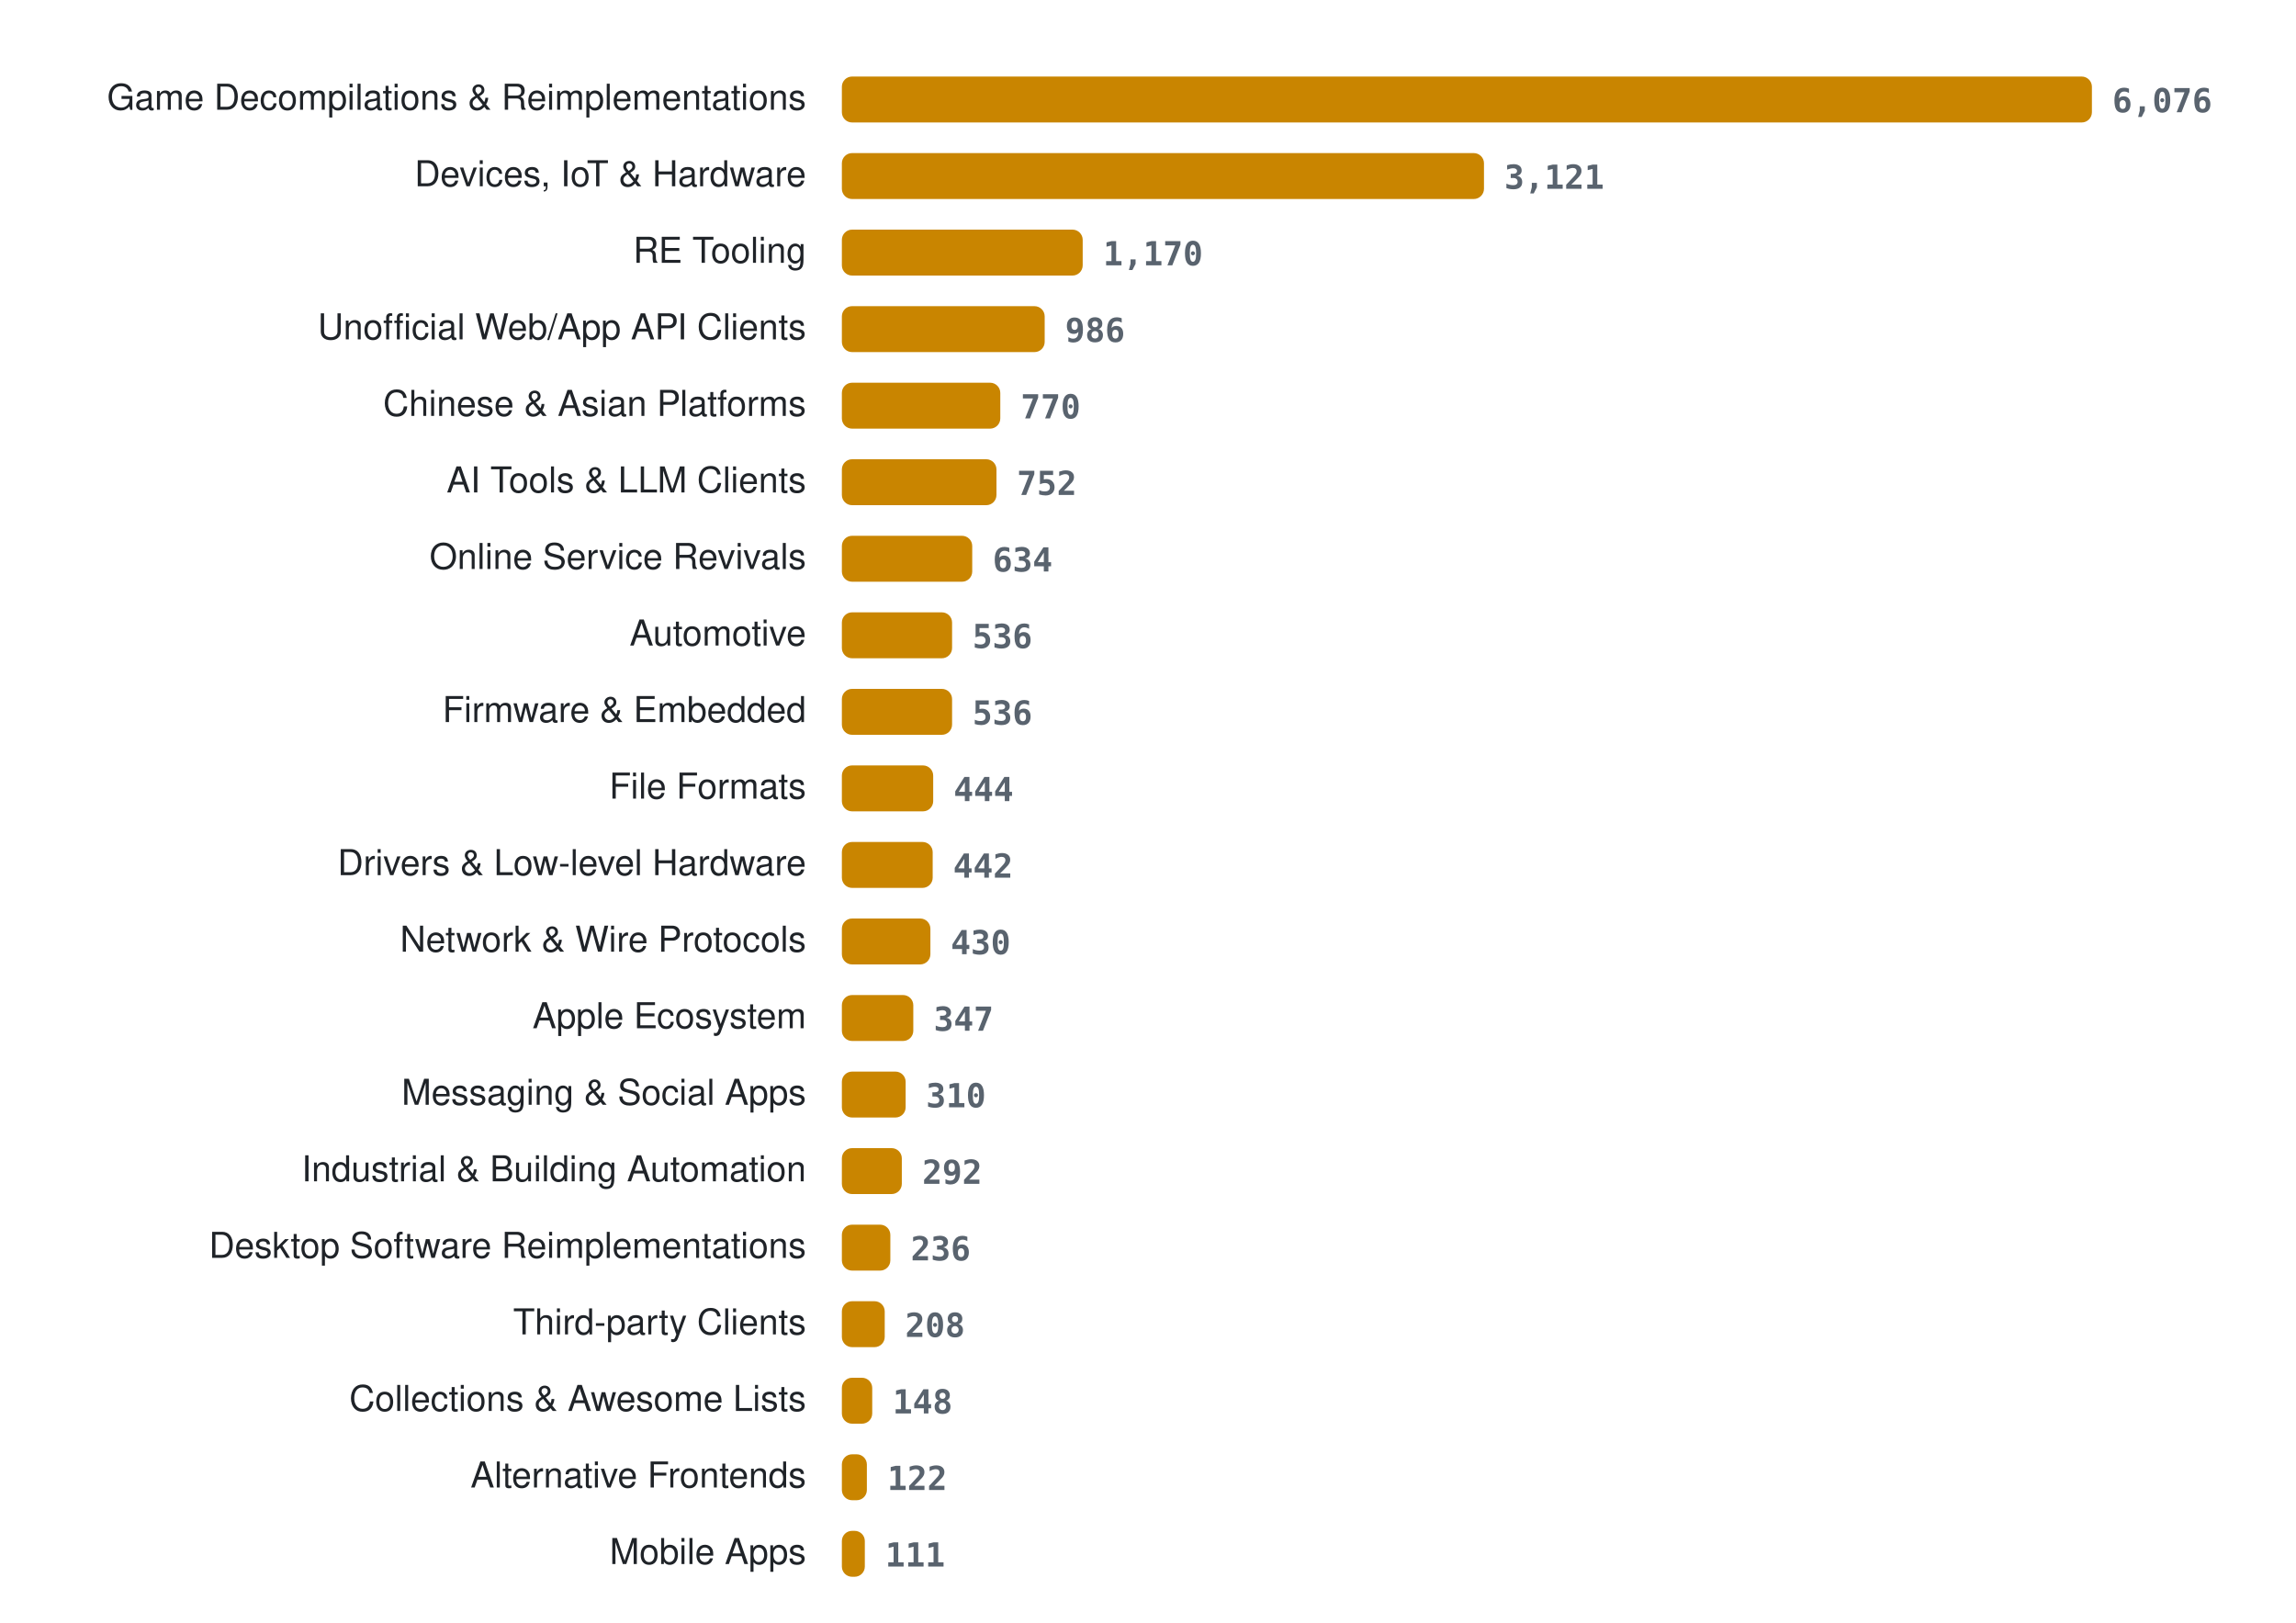
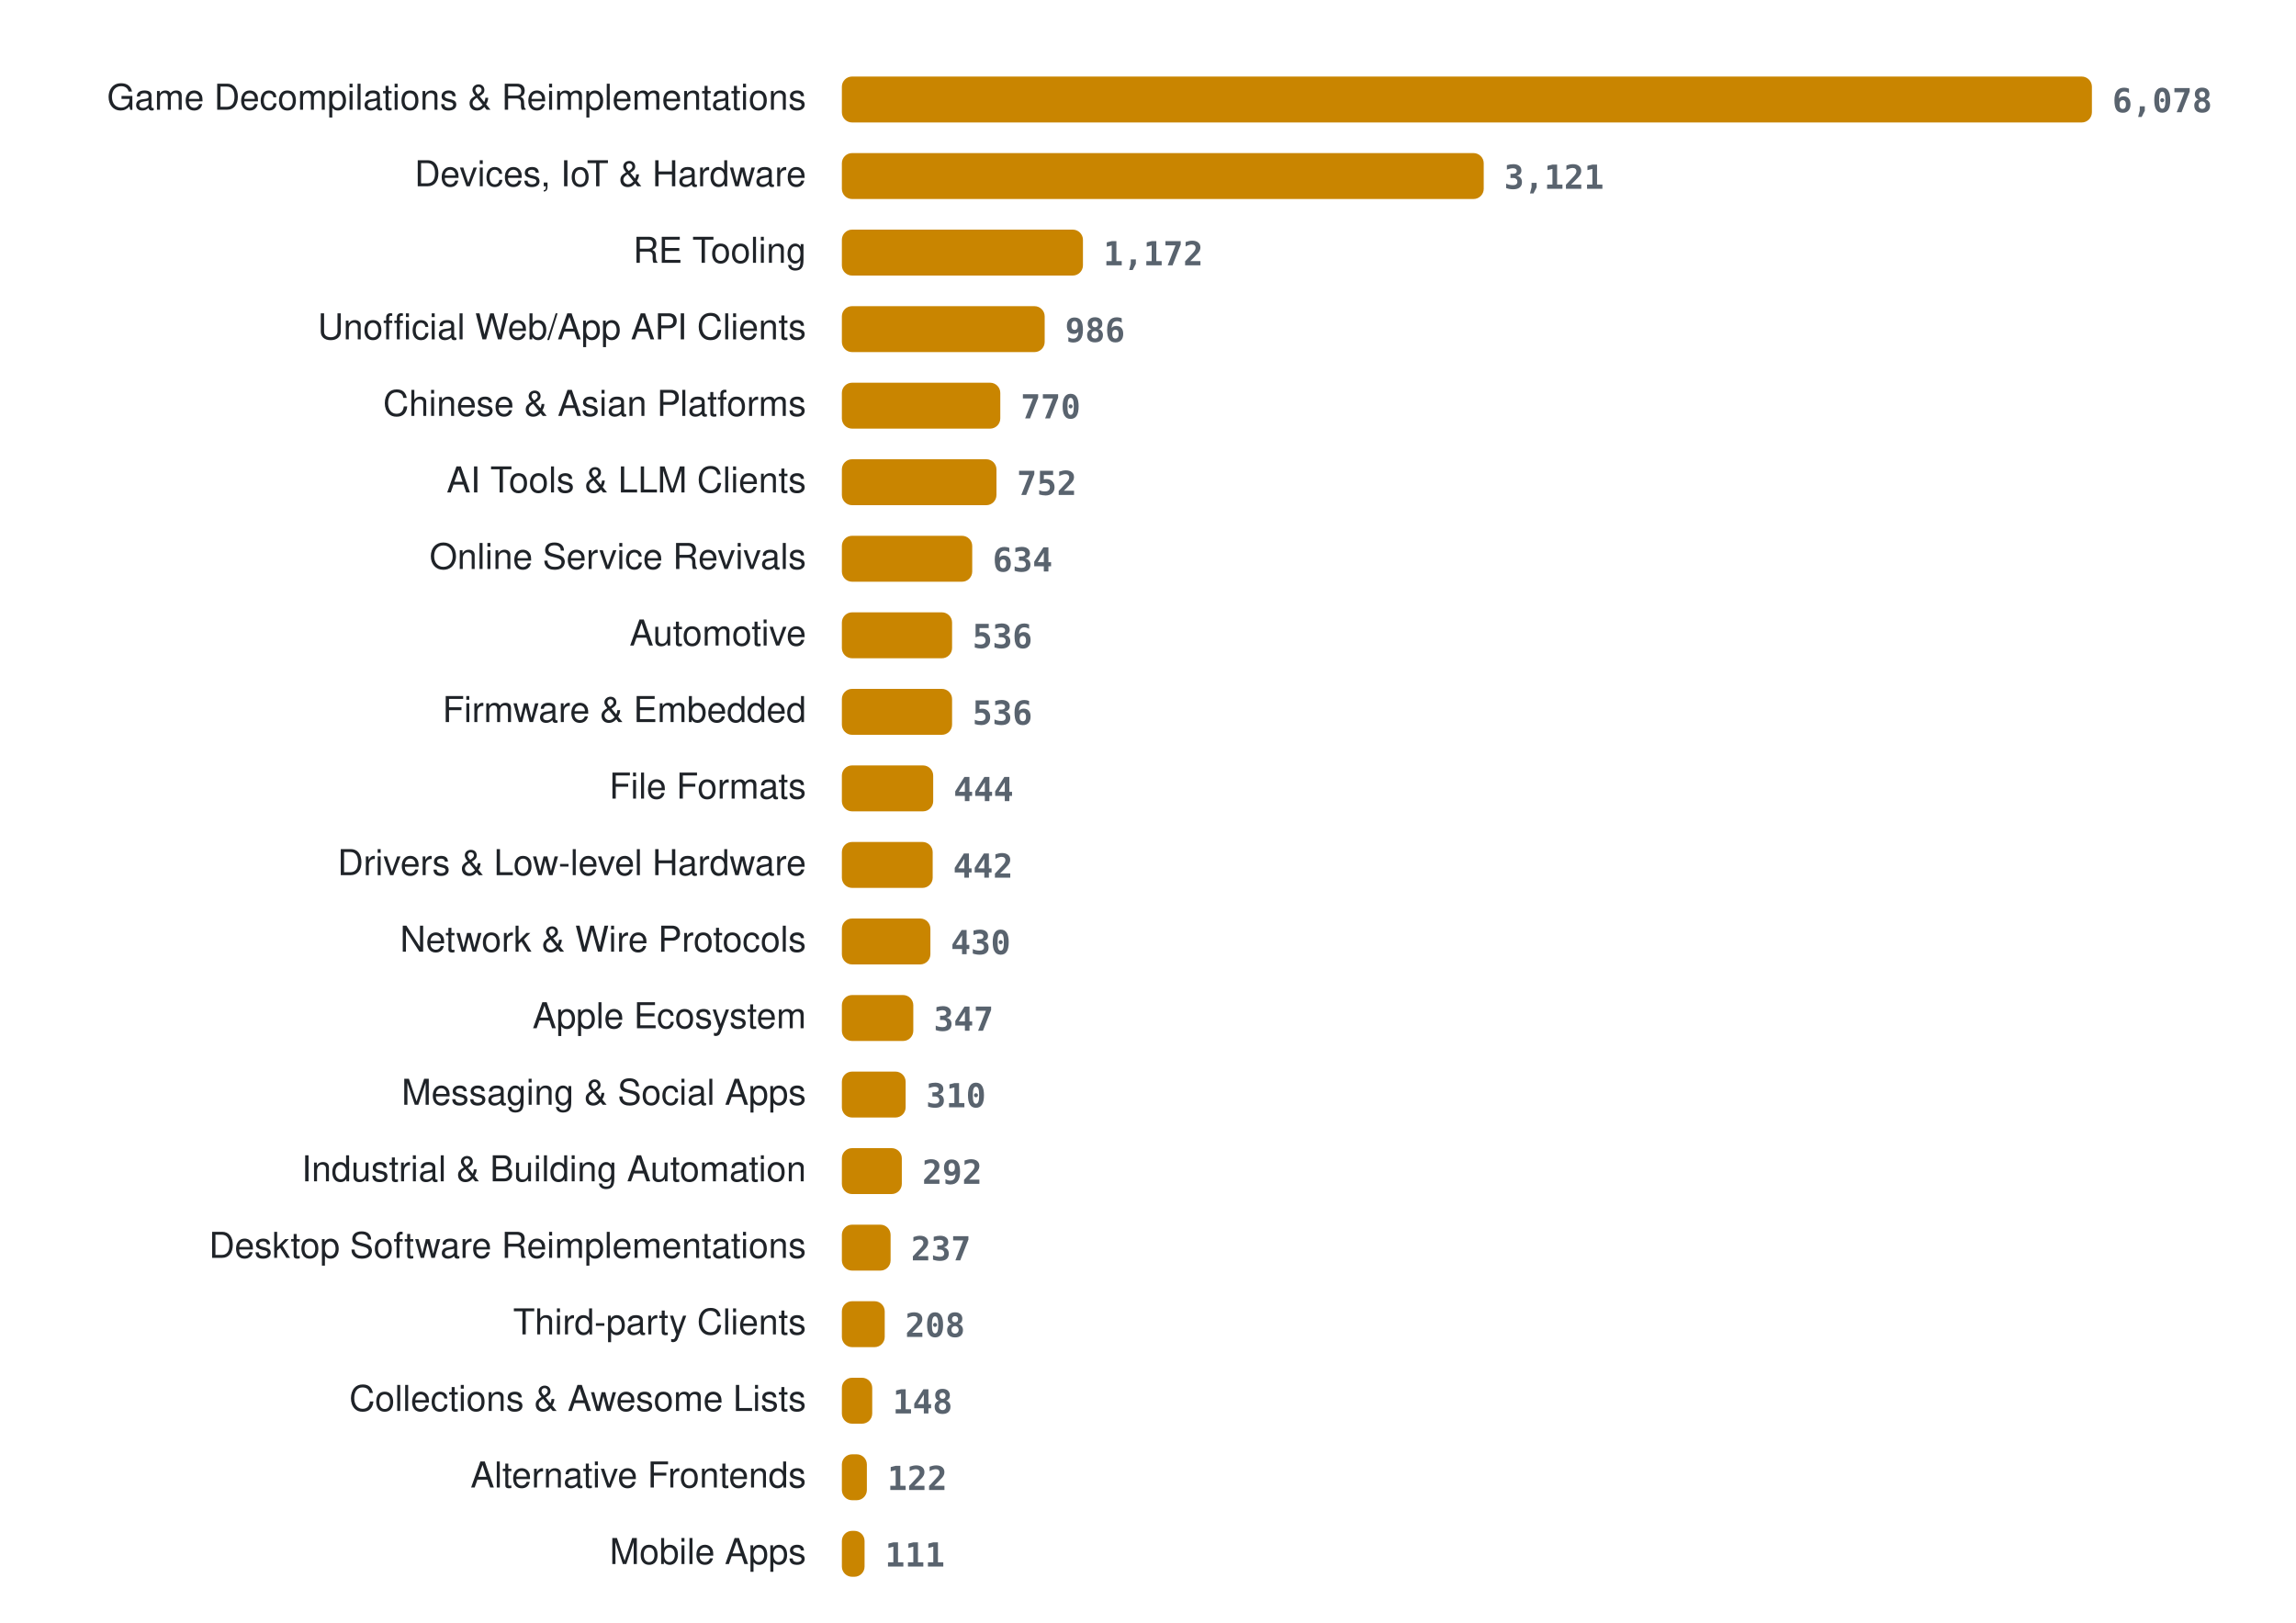
<svg xmlns="http://www.w3.org/2000/svg" width="900" height="636" viewBox="0 0 900 636" role="img" aria-label="Projects per category">
  <style>
.lab{font:14px -apple-system, BlinkMacSystemFont, 'Segoe UI', Helvetica, Arial, sans-serif;fill:#1f2328} .val{font:600 13px ui-monospace, SFMono-Regular, Menlo, Consolas, monospace;fill:#59636e} .bar{fill:#c98500}
@media (prefers-color-scheme: dark){ .lab{fill:#e6edf3} .val{fill:#9198a1} .bar{fill:#ffb000} }
</style>
  <text x="316" y="43" class="lab" text-anchor="end">Game Decompilations &amp; Reimplementations</text>
  <rect x="330" y="30" width="490.0" height="18" rx="4" class="bar" />
-   <text x="828.0" y="44" class="val">6,076</text>
+   <text x="828.0" y="44" class="val">6,078</text>
  <text x="316" y="73" class="lab" text-anchor="end">Devices, IoT &amp; Hardware</text>
-   <rect x="330" y="60" width="251.7" height="18" rx="4" class="bar" />
-   <text x="589.7" y="74" class="val">3,121</text>
+   <rect x="330" y="60" width="251.6" height="18" rx="4" class="bar" />
+   <text x="589.6" y="74" class="val">3,121</text>
  <text x="316" y="103" class="lab" text-anchor="end">RE Tooling</text>
-   <rect x="330" y="90" width="94.4" height="18" rx="4" class="bar" />
-   <text x="432.4" y="104" class="val">1,170</text>
+   <rect x="330" y="90" width="94.5" height="18" rx="4" class="bar" />
+   <text x="432.5" y="104" class="val">1,172</text>
  <text x="316" y="133" class="lab" text-anchor="end">Unofficial Web/App API Clients</text>
  <rect x="330" y="120" width="79.5" height="18" rx="4" class="bar" />
  <text x="417.5" y="134" class="val">986</text>
  <text x="316" y="163" class="lab" text-anchor="end">Chinese &amp; Asian Platforms</text>
  <rect x="330" y="150" width="62.1" height="18" rx="4" class="bar" />
  <text x="400.1" y="164" class="val">770</text>
  <text x="316" y="193" class="lab" text-anchor="end">AI Tools &amp; LLM Clients</text>
  <rect x="330" y="180" width="60.6" height="18" rx="4" class="bar" />
  <text x="398.6" y="194" class="val">752</text>
  <text x="316" y="223" class="lab" text-anchor="end">Online Service Revivals</text>
  <rect x="330" y="210" width="51.1" height="18" rx="4" class="bar" />
  <text x="389.1" y="224" class="val">634</text>
  <text x="316" y="253" class="lab" text-anchor="end">Automotive</text>
  <rect x="330" y="240" width="43.2" height="18" rx="4" class="bar" />
  <text x="381.2" y="254" class="val">536</text>
  <text x="316" y="283" class="lab" text-anchor="end">Firmware &amp; Embedded</text>
  <rect x="330" y="270" width="43.2" height="18" rx="4" class="bar" />
  <text x="381.2" y="284" class="val">536</text>
  <text x="316" y="313" class="lab" text-anchor="end">File Formats</text>
  <rect x="330" y="300" width="35.8" height="18" rx="4" class="bar" />
  <text x="373.8" y="314" class="val">444</text>
  <text x="316" y="343" class="lab" text-anchor="end">Drivers &amp; Low-level Hardware</text>
  <rect x="330" y="330" width="35.6" height="18" rx="4" class="bar" />
  <text x="373.6" y="344" class="val">442</text>
  <text x="316" y="373" class="lab" text-anchor="end">Network &amp; Wire Protocols</text>
  <rect x="330" y="360" width="34.7" height="18" rx="4" class="bar" />
  <text x="372.7" y="374" class="val">430</text>
  <text x="316" y="403" class="lab" text-anchor="end">Apple Ecosystem</text>
  <rect x="330" y="390" width="28.0" height="18" rx="4" class="bar" />
  <text x="366.0" y="404" class="val">347</text>
  <text x="316" y="433" class="lab" text-anchor="end">Messaging &amp; Social Apps</text>
  <rect x="330" y="420" width="25.0" height="18" rx="4" class="bar" />
  <text x="363.0" y="434" class="val">310</text>
  <text x="316" y="463" class="lab" text-anchor="end">Industrial &amp; Building Automation</text>
  <rect x="330" y="450" width="23.5" height="18" rx="4" class="bar" />
  <text x="361.5" y="464" class="val">292</text>
  <text x="316" y="493" class="lab" text-anchor="end">Desktop Software Reimplementations</text>
-   <rect x="330" y="480" width="19.0" height="18" rx="4" class="bar" />
-   <text x="357.0" y="494" class="val">236</text>
+   <rect x="330" y="480" width="19.1" height="18" rx="4" class="bar" />
+   <text x="357.1" y="494" class="val">237</text>
  <text x="316" y="523" class="lab" text-anchor="end">Third-party Clients</text>
  <rect x="330" y="510" width="16.8" height="18" rx="4" class="bar" />
  <text x="354.8" y="524" class="val">208</text>
  <text x="316" y="553" class="lab" text-anchor="end">Collections &amp; Awesome Lists</text>
  <rect x="330" y="540" width="11.9" height="18" rx="4" class="bar" />
  <text x="349.9" y="554" class="val">148</text>
  <text x="316" y="583" class="lab" text-anchor="end">Alternative Frontends</text>
  <rect x="330" y="570" width="9.8" height="18" rx="4" class="bar" />
  <text x="347.8" y="584" class="val">122</text>
  <text x="316" y="613" class="lab" text-anchor="end">Mobile Apps</text>
-   <rect x="330" y="600" width="9.0" height="18" rx="4" class="bar" />
-   <text x="347.0" y="614" class="val">111</text>
+   <rect x="330" y="600" width="8.9" height="18" rx="4" class="bar" />
+   <text x="346.9" y="614" class="val">111</text>
</svg>
